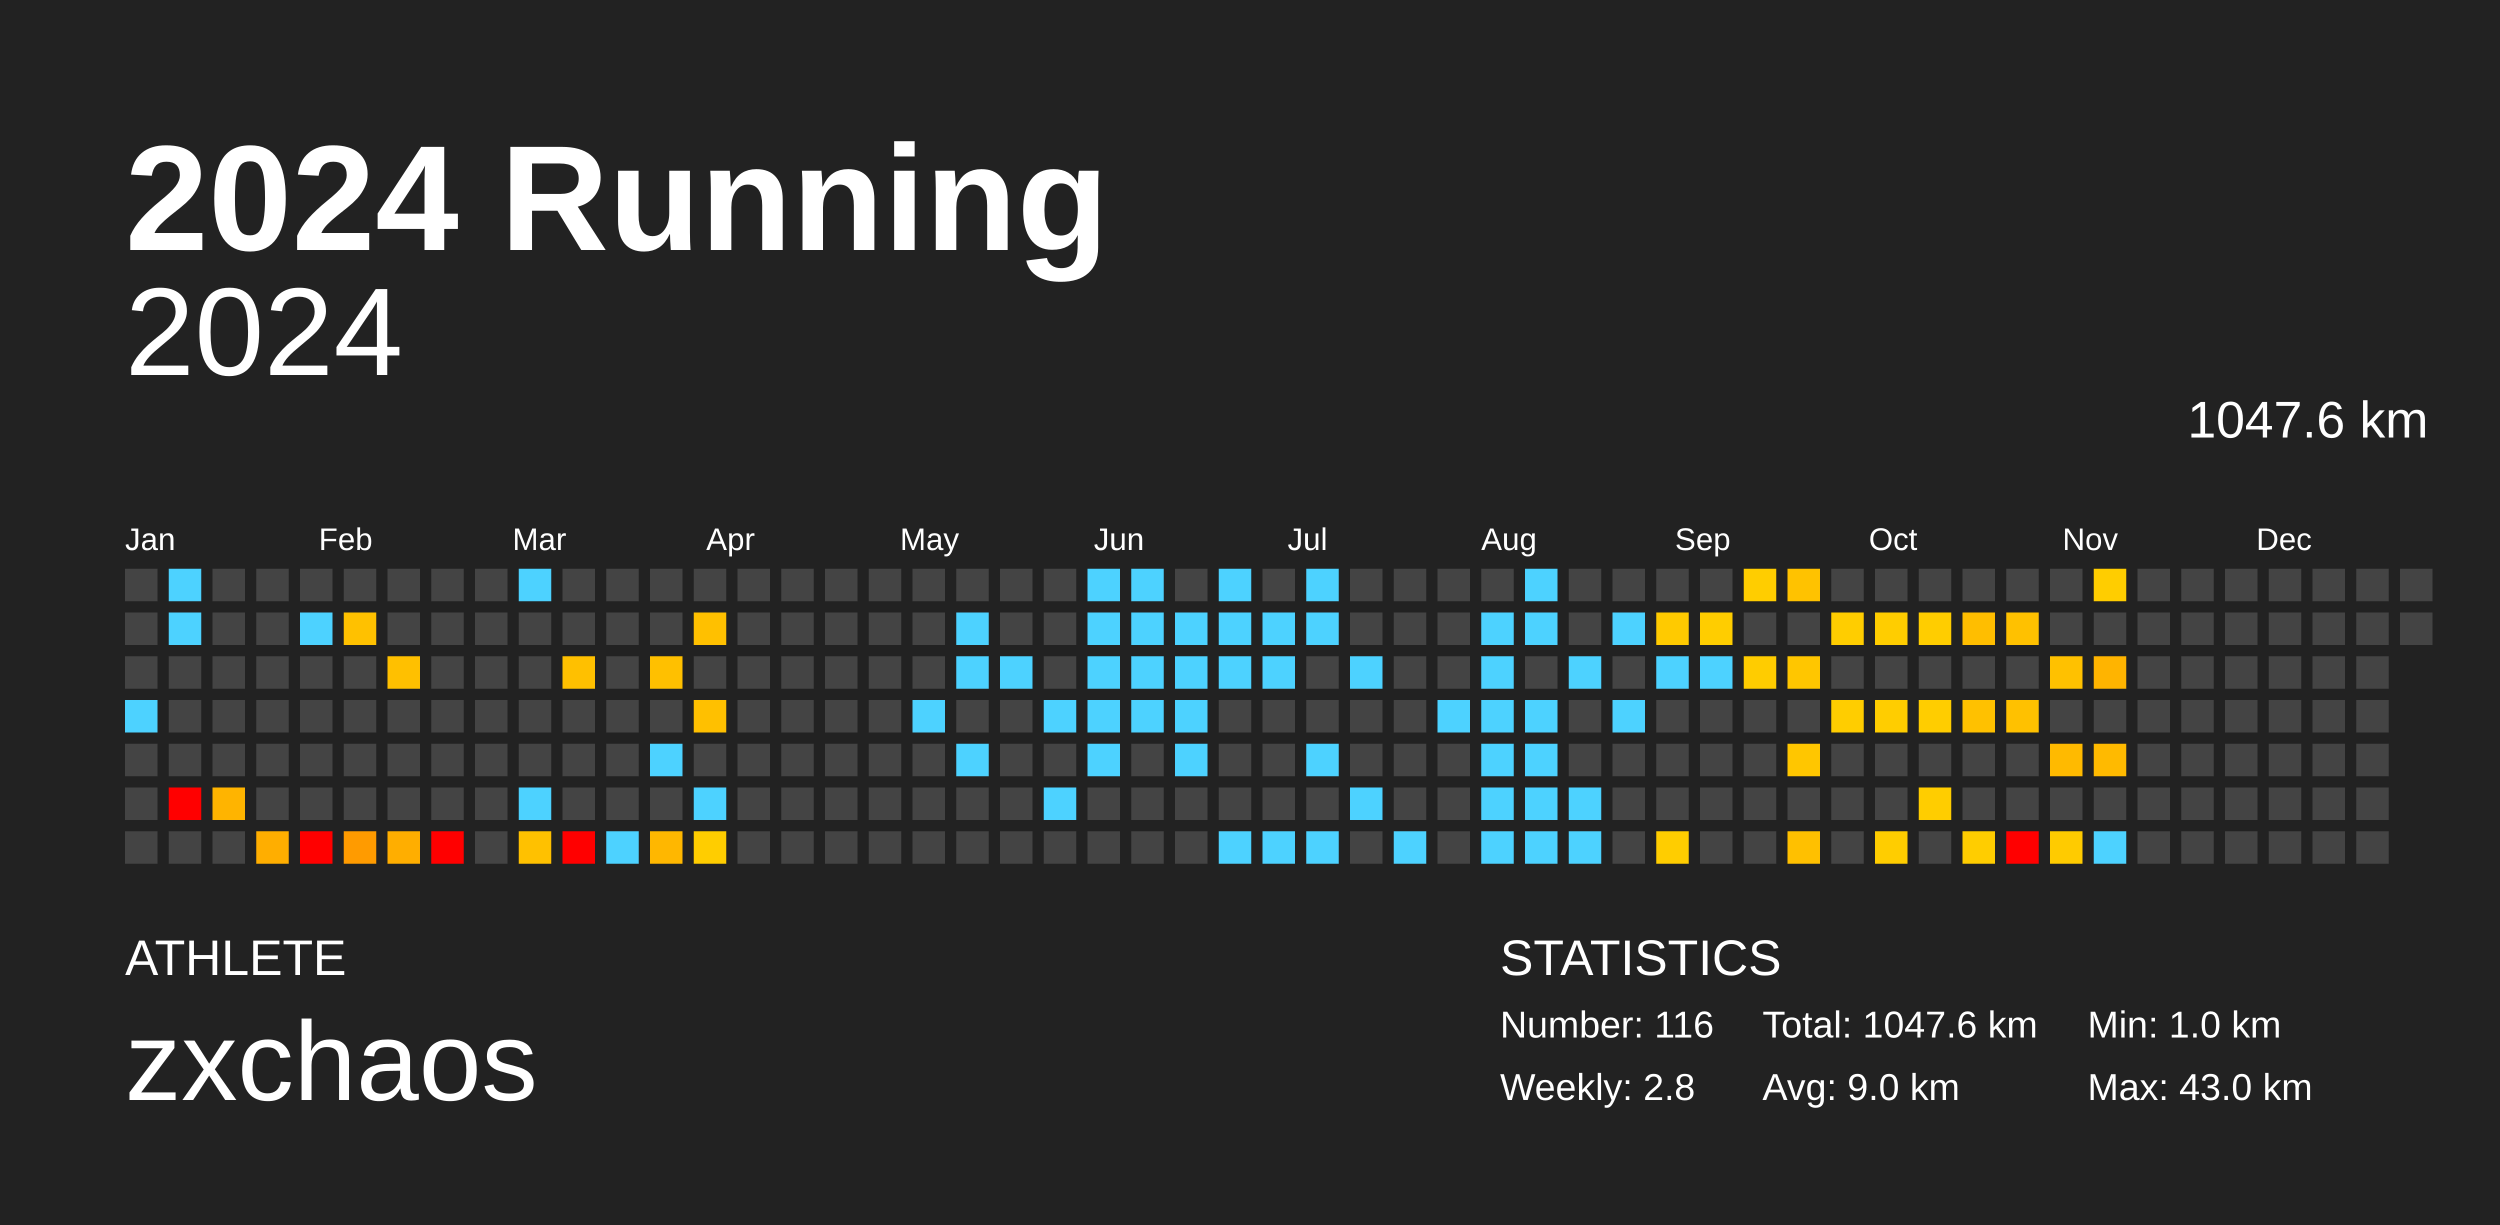
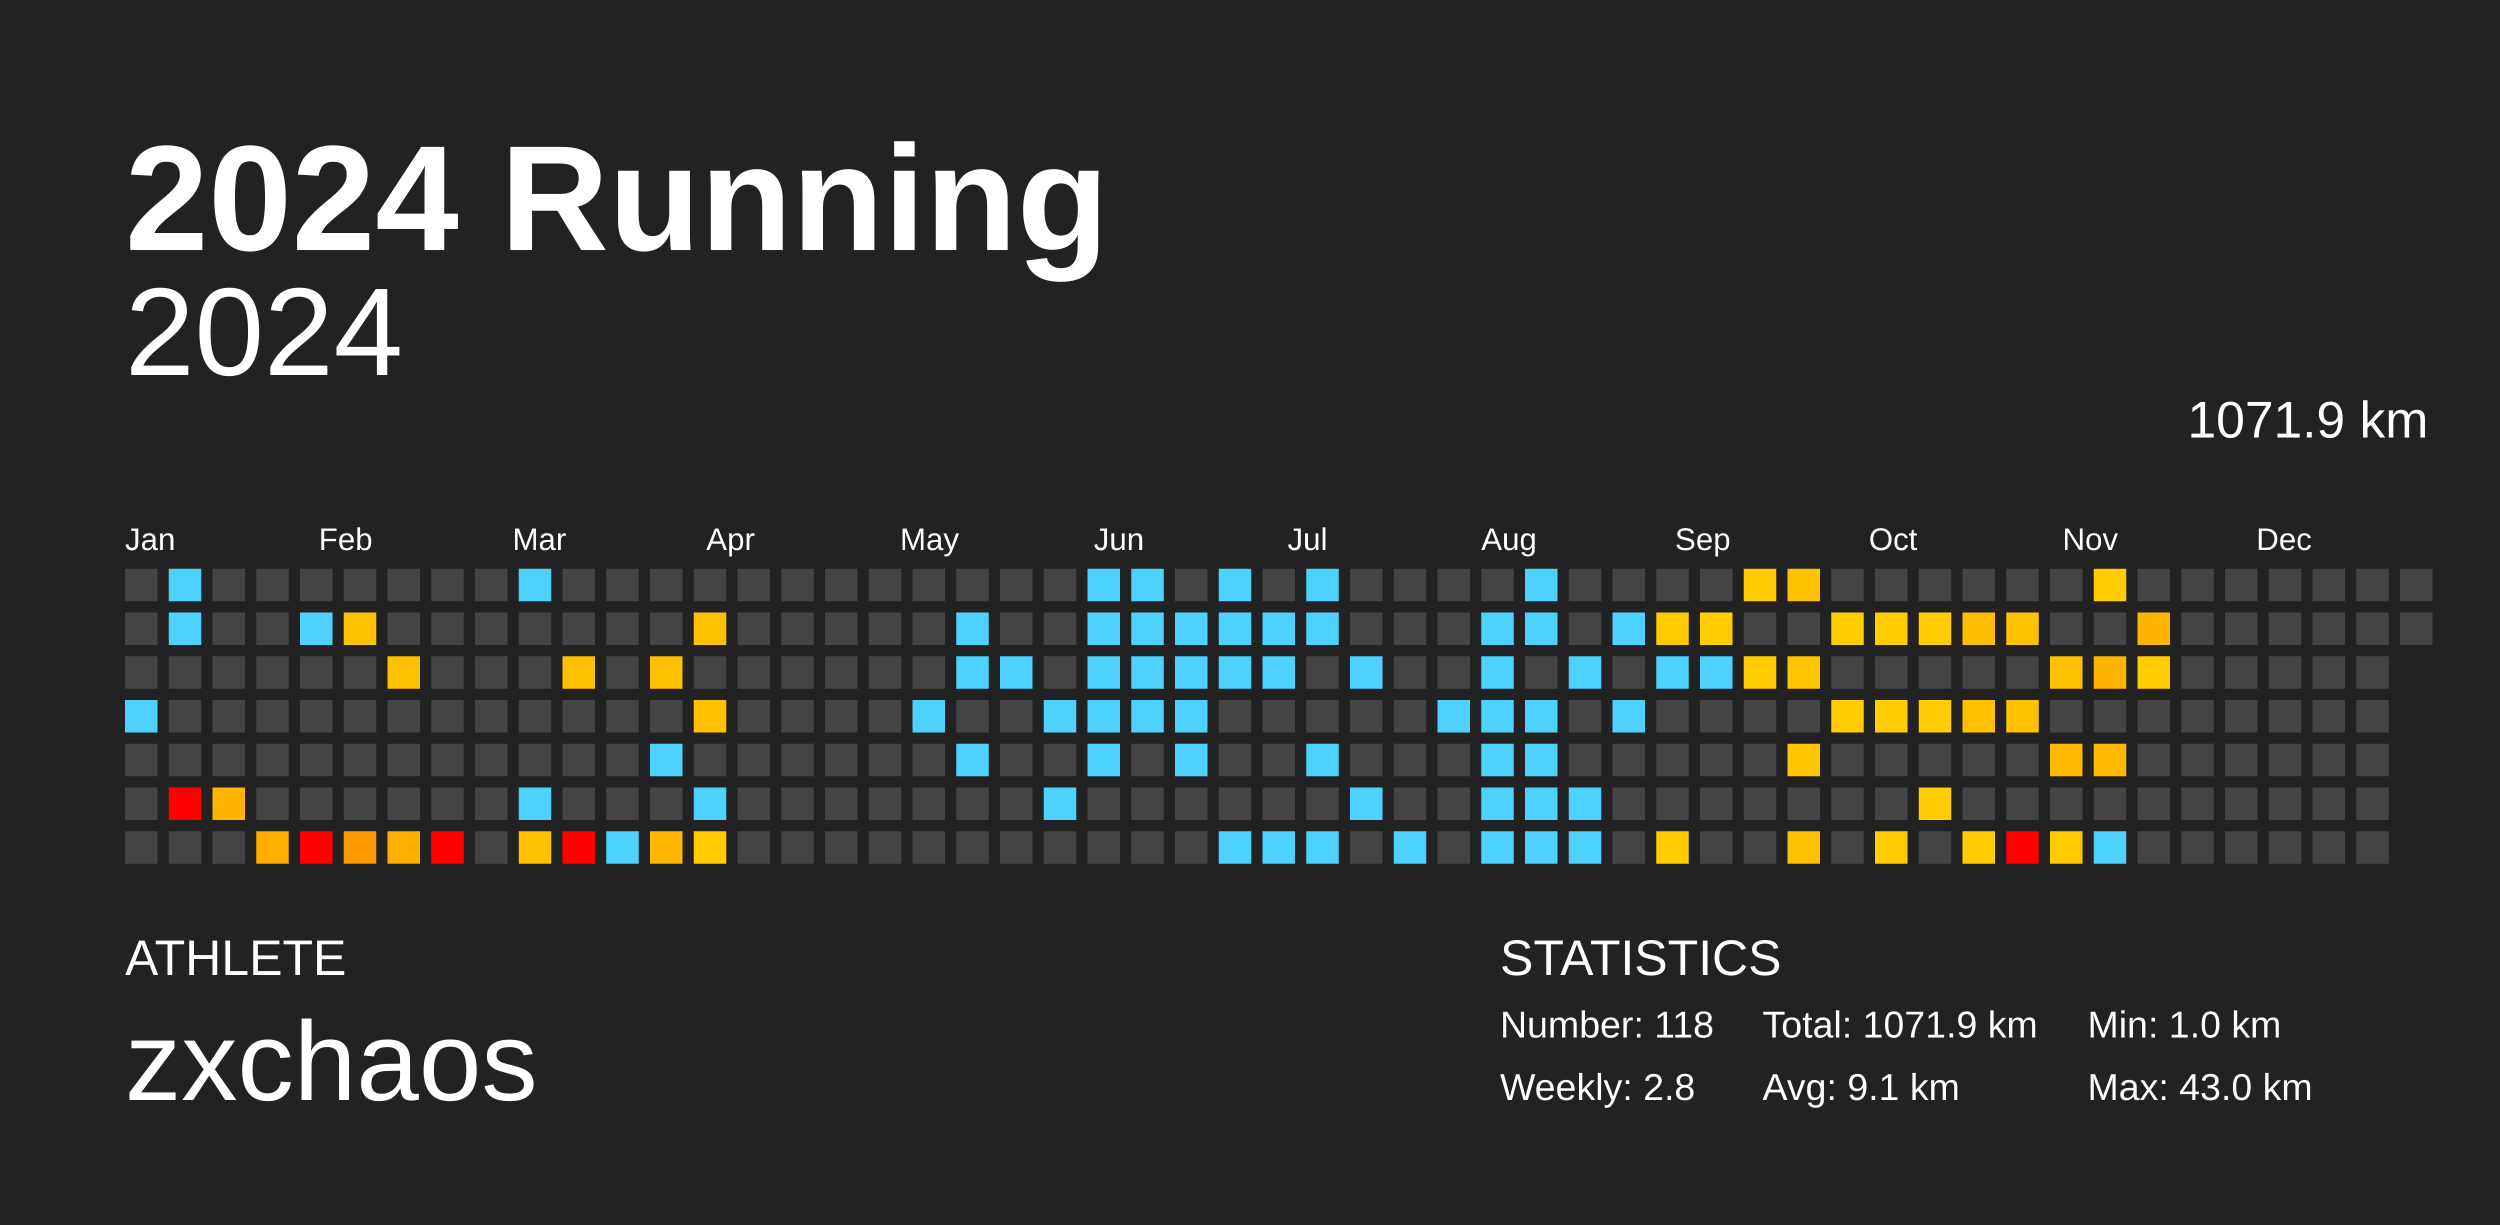
<svg xmlns="http://www.w3.org/2000/svg" baseProfile="full" height="98mm" version="1.1" viewBox="0,0,200,98" width="200mm">
  <defs />
  <rect fill="#222222" height="98" width="200" x="0" y="0" />
  <text fill="#FFFFFF" style="font-size:12px; font-family:Arial; font-weight:bold;" x="10" y="20">2024 Running</text>
  <text fill="#FFFFFF" style="font-size:4px; font-family:Arial" x="10" y="78">ATHLETE</text>
  <text fill="#FFFFFF" style="font-size:9px; font-family:Arial" x="10" y="88">zxchaos</text>
  <text fill="#FFFFFF" style="font-size:4px; font-family:Arial" x="120" y="78">STATISTICS</text>
-   <text fill="#FFFFFF" style="font-size:3px; font-family:Arial" x="120" y="83">Number: 116</text>
+   <text fill="#FFFFFF" style="font-size:3px; font-family:Arial" x="120" y="83">Number: 118</text>
  <text fill="#FFFFFF" style="font-size:3px; font-family:Arial" x="120" y="88">Weekly: 2.8</text>
-   <text fill="#FFFFFF" style="font-size:3px; font-family:Arial" x="141" y="83">Total: 1047.6 km</text>
-   <text fill="#FFFFFF" style="font-size:3px; font-family:Arial" x="141" y="88">Avg: 9.0 km</text>
+   <text fill="#FFFFFF" style="font-size:3px; font-family:Arial" x="141" y="83">Total: 1071.9 km</text>
+   <text fill="#FFFFFF" style="font-size:3px; font-family:Arial" x="141" y="88">Avg: 9.1 km</text>
  <text fill="#FFFFFF" style="font-size:3px; font-family:Arial" x="167" y="83">Min: 1.0 km</text>
  <text fill="#FFFFFF" style="font-size:3px; font-family:Arial" x="167" y="88">Max: 43.0 km</text>
  <text alignment-baseline="hanging" fill="#FFFFFF" style="font-size:10.0px; font-family:Arial;" x="10" y="30">2024</text>
-   <text alignment-baseline="hanging" fill="#FFFFFF" style="font-size:4.125px; font-family:Arial;" x="175" y="35">1047.6 km</text>
+   <text alignment-baseline="hanging" fill="#FFFFFF" style="font-size:4.125px; font-family:Arial;" x="175" y="35">1071.9 km</text>
  <text fill="#FFFFFF" style="font-size:2.5px; font-family:Arial" x="10.0" y="44">Jan</text>
  <text fill="#FFFFFF" style="font-size:2.5px; font-family:Arial" x="25.5" y="44">Feb</text>
  <text fill="#FFFFFF" style="font-size:2.5px; font-family:Arial" x="41.0" y="44">Mar</text>
  <text fill="#FFFFFF" style="font-size:2.5px; font-family:Arial" x="56.5" y="44">Apr</text>
  <text fill="#FFFFFF" style="font-size:2.5px; font-family:Arial" x="72.0" y="44">May</text>
  <text fill="#FFFFFF" style="font-size:2.5px; font-family:Arial" x="87.5" y="44">Jun</text>
  <text fill="#FFFFFF" style="font-size:2.5px; font-family:Arial" x="103.0" y="44">Jul</text>
  <text fill="#FFFFFF" style="font-size:2.5px; font-family:Arial" x="118.5" y="44">Aug</text>
  <text fill="#FFFFFF" style="font-size:2.5px; font-family:Arial" x="134.0" y="44">Sep</text>
  <text fill="#FFFFFF" style="font-size:2.5px; font-family:Arial" x="149.5" y="44">Oct</text>
  <text fill="#FFFFFF" style="font-size:2.5px; font-family:Arial" x="165.0" y="44">Nov</text>
  <text fill="#FFFFFF" style="font-size:2.5px; font-family:Arial" x="180.5" y="44">Dec</text>
  <rect fill="#444444" height="2.6" width="2.6" x="10.0" y="45.5" />
  <rect fill="#444444" height="2.6" width="2.6" x="10.0" y="49.0" />
  <rect fill="#444444" height="2.6" width="2.6" x="10.0" y="52.5" />
  <rect fill="#4dd2ff" height="2.6" width="2.6" x="10.0" y="56.0" />
  <rect fill="#444444" height="2.6" width="2.6" x="10.0" y="59.5" />
  <rect fill="#444444" height="2.6" width="2.6" x="10.0" y="63.0" />
  <rect fill="#444444" height="2.6" width="2.6" x="10.0" y="66.5" />
  <rect fill="#4dd2ff" height="2.6" width="2.6" x="13.5" y="45.5" />
  <rect fill="#4dd2ff" height="2.6" width="2.6" x="13.5" y="49.0" />
  <rect fill="#444444" height="2.6" width="2.6" x="13.5" y="52.5" />
  <rect fill="#444444" height="2.6" width="2.6" x="13.5" y="56.0" />
  <rect fill="#444444" height="2.6" width="2.6" x="13.5" y="59.5" />
  <rect fill="red" height="2.6" width="2.6" x="13.5" y="63.0" />
  <rect fill="#444444" height="2.6" width="2.6" x="13.5" y="66.5" />
  <rect fill="#444444" height="2.6" width="2.6" x="17.0" y="45.5" />
  <rect fill="#444444" height="2.6" width="2.6" x="17.0" y="49.0" />
  <rect fill="#444444" height="2.6" width="2.6" x="17.0" y="52.5" />
  <rect fill="#444444" height="2.6" width="2.6" x="17.0" y="56.0" />
  <rect fill="#444444" height="2.6" width="2.6" x="17.0" y="59.5" />
  <rect fill="#ffb400" height="2.6" width="2.6" x="17.0" y="63.0" />
  <rect fill="#444444" height="2.6" width="2.6" x="17.0" y="66.5" />
  <rect fill="#444444" height="2.6" width="2.6" x="20.5" y="45.5" />
  <rect fill="#444444" height="2.6" width="2.6" x="20.5" y="49.0" />
  <rect fill="#444444" height="2.6" width="2.6" x="20.5" y="52.5" />
  <rect fill="#444444" height="2.6" width="2.6" x="20.5" y="56.0" />
  <rect fill="#444444" height="2.6" width="2.6" x="20.5" y="59.5" />
  <rect fill="#444444" height="2.6" width="2.6" x="20.5" y="63.0" />
  <rect fill="#ffae00" height="2.6" width="2.6" x="20.5" y="66.5" />
  <rect fill="#444444" height="2.6" width="2.6" x="24.0" y="45.5" />
  <rect fill="#4dd2ff" height="2.6" width="2.6" x="24.0" y="49.0" />
  <rect fill="#444444" height="2.6" width="2.6" x="24.0" y="52.5" />
  <rect fill="#444444" height="2.6" width="2.6" x="24.0" y="56.0" />
  <rect fill="#444444" height="2.6" width="2.6" x="24.0" y="59.5" />
  <rect fill="#444444" height="2.6" width="2.6" x="24.0" y="63.0" />
  <rect fill="red" height="2.6" width="2.6" x="24.0" y="66.5" />
  <rect fill="#444444" height="2.6" width="2.6" x="27.5" y="45.5" />
  <rect fill="#ffc100" height="2.6" width="2.6" x="27.5" y="49.0" />
  <rect fill="#444444" height="2.6" width="2.6" x="27.5" y="52.5" />
  <rect fill="#444444" height="2.6" width="2.6" x="27.5" y="56.0" />
  <rect fill="#444444" height="2.6" width="2.6" x="27.5" y="59.5" />
  <rect fill="#444444" height="2.6" width="2.6" x="27.5" y="63.0" />
  <rect fill="#ff9b00" height="2.6" width="2.6" x="27.5" y="66.5" />
  <rect fill="#444444" height="2.6" width="2.6" x="31.0" y="45.5" />
  <rect fill="#444444" height="2.6" width="2.6" x="31.0" y="49.0" />
  <rect fill="#ffc000" height="2.6" width="2.6" x="31.0" y="52.5" />
  <rect fill="#444444" height="2.6" width="2.6" x="31.0" y="56.0" />
  <rect fill="#444444" height="2.6" width="2.6" x="31.0" y="59.5" />
  <rect fill="#444444" height="2.6" width="2.6" x="31.0" y="63.0" />
  <rect fill="#ffae00" height="2.6" width="2.6" x="31.0" y="66.5" />
  <rect fill="#444444" height="2.6" width="2.6" x="34.5" y="45.5" />
  <rect fill="#444444" height="2.6" width="2.6" x="34.5" y="49.0" />
  <rect fill="#444444" height="2.6" width="2.6" x="34.5" y="52.5" />
  <rect fill="#444444" height="2.6" width="2.6" x="34.5" y="56.0" />
  <rect fill="#444444" height="2.6" width="2.6" x="34.5" y="59.5" />
  <rect fill="#444444" height="2.6" width="2.6" x="34.5" y="63.0" />
  <rect fill="red" height="2.6" width="2.6" x="34.5" y="66.5" />
  <rect fill="#444444" height="2.6" width="2.6" x="38.0" y="45.5" />
  <rect fill="#444444" height="2.6" width="2.6" x="38.0" y="49.0" />
  <rect fill="#444444" height="2.6" width="2.6" x="38.0" y="52.5" />
  <rect fill="#444444" height="2.6" width="2.6" x="38.0" y="56.0" />
  <rect fill="#444444" height="2.6" width="2.6" x="38.0" y="59.5" />
  <rect fill="#444444" height="2.6" width="2.6" x="38.0" y="63.0" />
  <rect fill="#444444" height="2.6" width="2.6" x="38.0" y="66.5" />
  <rect fill="#4dd2ff" height="2.6" width="2.6" x="41.5" y="45.5" />
  <rect fill="#444444" height="2.6" width="2.6" x="41.5" y="49.0" />
  <rect fill="#444444" height="2.6" width="2.6" x="41.5" y="52.5" />
  <rect fill="#444444" height="2.6" width="2.6" x="41.5" y="56.0" />
  <rect fill="#444444" height="2.6" width="2.6" x="41.5" y="59.5" />
  <rect fill="#4dd2ff" height="2.6" width="2.6" x="41.5" y="63.0" />
  <rect fill="#ffc100" height="2.6" width="2.6" x="41.5" y="66.5" />
  <rect fill="#444444" height="2.6" width="2.6" x="45.0" y="45.5" />
  <rect fill="#444444" height="2.6" width="2.6" x="45.0" y="49.0" />
  <rect fill="#ffc000" height="2.6" width="2.6" x="45.0" y="52.5" />
  <rect fill="#444444" height="2.6" width="2.6" x="45.0" y="56.0" />
  <rect fill="#444444" height="2.6" width="2.6" x="45.0" y="59.5" />
  <rect fill="#444444" height="2.6" width="2.6" x="45.0" y="63.0" />
  <rect fill="red" height="2.6" width="2.6" x="45.0" y="66.5" />
  <rect fill="#444444" height="2.6" width="2.6" x="48.5" y="45.5" />
  <rect fill="#444444" height="2.6" width="2.6" x="48.5" y="49.0" />
  <rect fill="#444444" height="2.6" width="2.6" x="48.5" y="52.5" />
  <rect fill="#444444" height="2.6" width="2.6" x="48.5" y="56.0" />
  <rect fill="#444444" height="2.6" width="2.6" x="48.5" y="59.5" />
  <rect fill="#444444" height="2.6" width="2.6" x="48.5" y="63.0" />
  <rect fill="#4dd2ff" height="2.6" width="2.6" x="48.5" y="66.5" />
  <rect fill="#444444" height="2.6" width="2.6" x="52.0" y="45.5" />
  <rect fill="#444444" height="2.6" width="2.6" x="52.0" y="49.0" />
  <rect fill="#ffc000" height="2.6" width="2.6" x="52.0" y="52.5" />
  <rect fill="#444444" height="2.6" width="2.6" x="52.0" y="56.0" />
  <rect fill="#4dd2ff" height="2.6" width="2.6" x="52.0" y="59.5" />
  <rect fill="#444444" height="2.6" width="2.6" x="52.0" y="63.0" />
  <rect fill="#ffb700" height="2.6" width="2.6" x="52.0" y="66.5" />
  <rect fill="#444444" height="2.6" width="2.6" x="55.5" y="45.5" />
  <rect fill="#ffc000" height="2.6" width="2.6" x="55.5" y="49.0" />
  <rect fill="#444444" height="2.6" width="2.6" x="55.5" y="52.5" />
  <rect fill="#ffc000" height="2.6" width="2.6" x="55.5" y="56.0" />
  <rect fill="#444444" height="2.6" width="2.6" x="55.5" y="59.5" />
  <rect fill="#4dd2ff" height="2.6" width="2.6" x="55.5" y="63.0" />
  <rect fill="#ffcd00" height="2.6" width="2.6" x="55.5" y="66.5" />
  <rect fill="#444444" height="2.6" width="2.6" x="59.0" y="45.5" />
  <rect fill="#444444" height="2.6" width="2.6" x="59.0" y="49.0" />
  <rect fill="#444444" height="2.6" width="2.6" x="59.0" y="52.5" />
  <rect fill="#444444" height="2.6" width="2.6" x="59.0" y="56.0" />
  <rect fill="#444444" height="2.6" width="2.6" x="59.0" y="59.5" />
  <rect fill="#444444" height="2.6" width="2.6" x="59.0" y="63.0" />
  <rect fill="#444444" height="2.6" width="2.6" x="59.0" y="66.5" />
  <rect fill="#444444" height="2.6" width="2.6" x="62.5" y="45.5" />
  <rect fill="#444444" height="2.6" width="2.6" x="62.5" y="49.0" />
  <rect fill="#444444" height="2.6" width="2.6" x="62.5" y="52.5" />
  <rect fill="#444444" height="2.6" width="2.6" x="62.5" y="56.0" />
  <rect fill="#444444" height="2.6" width="2.6" x="62.5" y="59.5" />
  <rect fill="#444444" height="2.6" width="2.6" x="62.5" y="63.0" />
  <rect fill="#444444" height="2.6" width="2.6" x="62.5" y="66.5" />
  <rect fill="#444444" height="2.6" width="2.6" x="66.0" y="45.5" />
  <rect fill="#444444" height="2.6" width="2.6" x="66.0" y="49.0" />
  <rect fill="#444444" height="2.6" width="2.6" x="66.0" y="52.5" />
  <rect fill="#444444" height="2.6" width="2.6" x="66.0" y="56.0" />
  <rect fill="#444444" height="2.6" width="2.6" x="66.0" y="59.5" />
  <rect fill="#444444" height="2.6" width="2.6" x="66.0" y="63.0" />
  <rect fill="#444444" height="2.6" width="2.6" x="66.0" y="66.5" />
  <rect fill="#444444" height="2.6" width="2.6" x="69.5" y="45.5" />
  <rect fill="#444444" height="2.6" width="2.6" x="69.5" y="49.0" />
  <rect fill="#444444" height="2.6" width="2.6" x="69.5" y="52.5" />
  <rect fill="#444444" height="2.6" width="2.6" x="69.5" y="56.0" />
  <rect fill="#444444" height="2.6" width="2.6" x="69.5" y="59.5" />
  <rect fill="#444444" height="2.6" width="2.6" x="69.5" y="63.0" />
  <rect fill="#444444" height="2.6" width="2.6" x="69.5" y="66.5" />
  <rect fill="#444444" height="2.6" width="2.6" x="73.0" y="45.5" />
  <rect fill="#444444" height="2.6" width="2.6" x="73.0" y="49.0" />
  <rect fill="#444444" height="2.6" width="2.6" x="73.0" y="52.5" />
  <rect fill="#4dd2ff" height="2.6" width="2.6" x="73.0" y="56.0" />
  <rect fill="#444444" height="2.6" width="2.6" x="73.0" y="59.5" />
  <rect fill="#444444" height="2.6" width="2.6" x="73.0" y="63.0" />
  <rect fill="#444444" height="2.6" width="2.6" x="73.0" y="66.5" />
  <rect fill="#444444" height="2.6" width="2.6" x="76.5" y="45.5" />
  <rect fill="#4dd2ff" height="2.6" width="2.6" x="76.5" y="49.0" />
  <rect fill="#4dd2ff" height="2.6" width="2.6" x="76.5" y="52.5" />
  <rect fill="#444444" height="2.6" width="2.6" x="76.5" y="56.0" />
  <rect fill="#4dd2ff" height="2.6" width="2.6" x="76.5" y="59.5" />
  <rect fill="#444444" height="2.6" width="2.6" x="76.5" y="63.0" />
  <rect fill="#444444" height="2.6" width="2.6" x="76.5" y="66.5" />
  <rect fill="#444444" height="2.6" width="2.6" x="80.0" y="45.5" />
  <rect fill="#444444" height="2.6" width="2.6" x="80.0" y="49.0" />
  <rect fill="#4dd2ff" height="2.6" width="2.6" x="80.0" y="52.5" />
  <rect fill="#444444" height="2.6" width="2.6" x="80.0" y="56.0" />
  <rect fill="#444444" height="2.6" width="2.6" x="80.0" y="59.5" />
  <rect fill="#444444" height="2.6" width="2.6" x="80.0" y="63.0" />
  <rect fill="#444444" height="2.6" width="2.6" x="80.0" y="66.5" />
  <rect fill="#444444" height="2.6" width="2.6" x="83.5" y="45.5" />
  <rect fill="#444444" height="2.6" width="2.6" x="83.5" y="49.0" />
  <rect fill="#444444" height="2.6" width="2.6" x="83.5" y="52.5" />
  <rect fill="#4dd2ff" height="2.6" width="2.6" x="83.5" y="56.0" />
  <rect fill="#444444" height="2.6" width="2.6" x="83.5" y="59.5" />
  <rect fill="#4dd2ff" height="2.6" width="2.6" x="83.5" y="63.0" />
  <rect fill="#444444" height="2.6" width="2.6" x="83.5" y="66.5" />
  <rect fill="#4dd2ff" height="2.6" width="2.6" x="87.0" y="45.5" />
  <rect fill="#4dd2ff" height="2.6" width="2.6" x="87.0" y="49.0" />
  <rect fill="#4dd2ff" height="2.6" width="2.6" x="87.0" y="52.5" />
  <rect fill="#4dd2ff" height="2.6" width="2.6" x="87.0" y="56.0" />
  <rect fill="#4dd2ff" height="2.6" width="2.6" x="87.0" y="59.5" />
  <rect fill="#444444" height="2.6" width="2.6" x="87.0" y="63.0" />
  <rect fill="#444444" height="2.6" width="2.6" x="87.0" y="66.5" />
  <rect fill="#4dd2ff" height="2.6" width="2.6" x="90.5" y="45.5" />
  <rect fill="#4dd2ff" height="2.6" width="2.6" x="90.5" y="49.0" />
  <rect fill="#4dd2ff" height="2.6" width="2.6" x="90.5" y="52.5" />
  <rect fill="#4dd2ff" height="2.6" width="2.6" x="90.5" y="56.0" />
  <rect fill="#444444" height="2.6" width="2.6" x="90.5" y="59.5" />
  <rect fill="#444444" height="2.6" width="2.6" x="90.5" y="63.0" />
  <rect fill="#444444" height="2.6" width="2.6" x="90.5" y="66.5" />
  <rect fill="#444444" height="2.6" width="2.6" x="94.0" y="45.5" />
  <rect fill="#4dd2ff" height="2.6" width="2.6" x="94.0" y="49.0" />
  <rect fill="#4dd2ff" height="2.6" width="2.6" x="94.0" y="52.5" />
  <rect fill="#4dd2ff" height="2.6" width="2.6" x="94.0" y="56.0" />
  <rect fill="#4dd2ff" height="2.6" width="2.6" x="94.0" y="59.5" />
  <rect fill="#444444" height="2.6" width="2.6" x="94.0" y="63.0" />
  <rect fill="#444444" height="2.6" width="2.6" x="94.0" y="66.5" />
  <rect fill="#4dd2ff" height="2.6" width="2.6" x="97.5" y="45.5" />
  <rect fill="#4dd2ff" height="2.6" width="2.6" x="97.5" y="49.0" />
  <rect fill="#4dd2ff" height="2.6" width="2.6" x="97.5" y="52.5" />
  <rect fill="#444444" height="2.6" width="2.6" x="97.5" y="56.0" />
  <rect fill="#444444" height="2.6" width="2.6" x="97.5" y="59.5" />
  <rect fill="#444444" height="2.6" width="2.6" x="97.5" y="63.0" />
  <rect fill="#4dd2ff" height="2.6" width="2.6" x="97.5" y="66.5" />
  <rect fill="#444444" height="2.6" width="2.6" x="101.0" y="45.5" />
  <rect fill="#4dd2ff" height="2.6" width="2.6" x="101.0" y="49.0" />
  <rect fill="#4dd2ff" height="2.6" width="2.6" x="101.0" y="52.5" />
  <rect fill="#444444" height="2.6" width="2.6" x="101.0" y="56.0" />
  <rect fill="#444444" height="2.6" width="2.6" x="101.0" y="59.5" />
  <rect fill="#444444" height="2.6" width="2.6" x="101.0" y="63.0" />
  <rect fill="#4dd2ff" height="2.6" width="2.6" x="101.0" y="66.5" />
  <rect fill="#4dd2ff" height="2.6" width="2.6" x="104.5" y="45.5" />
  <rect fill="#4dd2ff" height="2.6" width="2.6" x="104.5" y="49.0" />
  <rect fill="#444444" height="2.6" width="2.6" x="104.5" y="52.5" />
  <rect fill="#444444" height="2.6" width="2.6" x="104.5" y="56.0" />
  <rect fill="#4dd2ff" height="2.6" width="2.6" x="104.5" y="59.5" />
  <rect fill="#444444" height="2.6" width="2.6" x="104.5" y="63.0" />
  <rect fill="#4dd2ff" height="2.6" width="2.6" x="104.5" y="66.5" />
  <rect fill="#444444" height="2.6" width="2.6" x="108.0" y="45.5" />
  <rect fill="#444444" height="2.6" width="2.6" x="108.0" y="49.0" />
  <rect fill="#4dd2ff" height="2.6" width="2.6" x="108.0" y="52.5" />
  <rect fill="#444444" height="2.6" width="2.6" x="108.0" y="56.0" />
  <rect fill="#444444" height="2.6" width="2.6" x="108.0" y="59.5" />
  <rect fill="#4dd2ff" height="2.6" width="2.6" x="108.0" y="63.0" />
  <rect fill="#444444" height="2.6" width="2.6" x="108.0" y="66.5" />
  <rect fill="#444444" height="2.6" width="2.6" x="111.5" y="45.5" />
  <rect fill="#444444" height="2.6" width="2.6" x="111.5" y="49.0" />
  <rect fill="#444444" height="2.6" width="2.6" x="111.5" y="52.5" />
  <rect fill="#444444" height="2.6" width="2.6" x="111.5" y="56.0" />
  <rect fill="#444444" height="2.6" width="2.6" x="111.5" y="59.5" />
  <rect fill="#444444" height="2.6" width="2.6" x="111.5" y="63.0" />
  <rect fill="#4dd2ff" height="2.6" width="2.6" x="111.5" y="66.5" />
  <rect fill="#444444" height="2.6" width="2.6" x="115.0" y="45.5" />
  <rect fill="#444444" height="2.6" width="2.6" x="115.0" y="49.0" />
  <rect fill="#444444" height="2.6" width="2.6" x="115.0" y="52.5" />
  <rect fill="#4dd2ff" height="2.6" width="2.6" x="115.0" y="56.0" />
  <rect fill="#444444" height="2.6" width="2.6" x="115.0" y="59.5" />
  <rect fill="#444444" height="2.6" width="2.6" x="115.0" y="63.0" />
  <rect fill="#444444" height="2.6" width="2.6" x="115.0" y="66.5" />
  <rect fill="#444444" height="2.6" width="2.6" x="118.5" y="45.5" />
  <rect fill="#4dd2ff" height="2.6" width="2.6" x="118.5" y="49.0" />
  <rect fill="#4dd2ff" height="2.6" width="2.6" x="118.5" y="52.5" />
  <rect fill="#4dd2ff" height="2.6" width="2.6" x="118.5" y="56.0" />
  <rect fill="#4dd2ff" height="2.6" width="2.6" x="118.5" y="59.5" />
  <rect fill="#4dd2ff" height="2.6" width="2.6" x="118.5" y="63.0" />
  <rect fill="#4dd2ff" height="2.6" width="2.6" x="118.5" y="66.5" />
  <rect fill="#4dd2ff" height="2.6" width="2.6" x="122.0" y="45.5" />
  <rect fill="#4dd2ff" height="2.6" width="2.6" x="122.0" y="49.0" />
  <rect fill="#444444" height="2.6" width="2.6" x="122.0" y="52.5" />
  <rect fill="#4dd2ff" height="2.6" width="2.6" x="122.0" y="56.0" />
  <rect fill="#4dd2ff" height="2.6" width="2.6" x="122.0" y="59.5" />
  <rect fill="#4dd2ff" height="2.6" width="2.6" x="122.0" y="63.0" />
  <rect fill="#4dd2ff" height="2.6" width="2.6" x="122.0" y="66.5" />
  <rect fill="#444444" height="2.6" width="2.6" x="125.5" y="45.5" />
  <rect fill="#444444" height="2.6" width="2.6" x="125.5" y="49.0" />
  <rect fill="#4dd2ff" height="2.6" width="2.6" x="125.5" y="52.5" />
  <rect fill="#444444" height="2.6" width="2.6" x="125.5" y="56.0" />
  <rect fill="#444444" height="2.6" width="2.6" x="125.5" y="59.5" />
  <rect fill="#4dd2ff" height="2.6" width="2.6" x="125.5" y="63.0" />
  <rect fill="#4dd2ff" height="2.6" width="2.6" x="125.5" y="66.5" />
  <rect fill="#444444" height="2.6" width="2.6" x="129.0" y="45.5" />
  <rect fill="#4dd2ff" height="2.6" width="2.6" x="129.0" y="49.0" />
  <rect fill="#444444" height="2.6" width="2.6" x="129.0" y="52.5" />
  <rect fill="#4dd2ff" height="2.6" width="2.6" x="129.0" y="56.0" />
  <rect fill="#444444" height="2.6" width="2.6" x="129.0" y="59.5" />
  <rect fill="#444444" height="2.6" width="2.6" x="129.0" y="63.0" />
  <rect fill="#444444" height="2.6" width="2.6" x="129.0" y="66.5" />
  <rect fill="#444444" height="2.6" width="2.6" x="132.5" y="45.5" />
  <rect fill="#ffca00" height="2.6" width="2.6" x="132.5" y="49.0" />
  <rect fill="#4dd2ff" height="2.6" width="2.6" x="132.5" y="52.5" />
  <rect fill="#444444" height="2.6" width="2.6" x="132.5" y="56.0" />
  <rect fill="#444444" height="2.6" width="2.6" x="132.5" y="59.5" />
  <rect fill="#444444" height="2.6" width="2.6" x="132.5" y="63.0" />
  <rect fill="#ffcd00" height="2.6" width="2.6" x="132.5" y="66.5" />
  <rect fill="#444444" height="2.6" width="2.6" x="136.0" y="45.5" />
  <rect fill="#ffcd00" height="2.6" width="2.6" x="136.0" y="49.0" />
  <rect fill="#4dd2ff" height="2.6" width="2.6" x="136.0" y="52.5" />
  <rect fill="#444444" height="2.6" width="2.6" x="136.0" y="56.0" />
  <rect fill="#444444" height="2.6" width="2.6" x="136.0" y="59.5" />
  <rect fill="#444444" height="2.6" width="2.6" x="136.0" y="63.0" />
  <rect fill="#444444" height="2.6" width="2.6" x="136.0" y="66.5" />
  <rect fill="#ffcd00" height="2.6" width="2.6" x="139.5" y="45.5" />
  <rect fill="#444444" height="2.6" width="2.6" x="139.5" y="49.0" />
  <rect fill="#ffcc00" height="2.6" width="2.6" x="139.5" y="52.5" />
  <rect fill="#444444" height="2.6" width="2.6" x="139.5" y="56.0" />
  <rect fill="#444444" height="2.6" width="2.6" x="139.5" y="59.5" />
  <rect fill="#444444" height="2.6" width="2.6" x="139.5" y="63.0" />
  <rect fill="#444444" height="2.6" width="2.6" x="139.5" y="66.5" />
  <rect fill="#ffc200" height="2.6" width="2.6" x="143.0" y="45.5" />
  <rect fill="#444444" height="2.6" width="2.6" x="143.0" y="49.0" />
  <rect fill="#ffc600" height="2.6" width="2.6" x="143.0" y="52.5" />
  <rect fill="#444444" height="2.6" width="2.6" x="143.0" y="56.0" />
  <rect fill="#ffc600" height="2.6" width="2.6" x="143.0" y="59.5" />
  <rect fill="#444444" height="2.6" width="2.6" x="143.0" y="63.0" />
  <rect fill="#ffc000" height="2.6" width="2.6" x="143.0" y="66.5" />
  <rect fill="#444444" height="2.6" width="2.6" x="146.5" y="45.5" />
  <rect fill="#ffcd00" height="2.6" width="2.6" x="146.5" y="49.0" />
  <rect fill="#444444" height="2.6" width="2.6" x="146.5" y="52.5" />
  <rect fill="#ffcd00" height="2.6" width="2.6" x="146.5" y="56.0" />
  <rect fill="#444444" height="2.6" width="2.6" x="146.5" y="59.5" />
  <rect fill="#444444" height="2.6" width="2.6" x="146.5" y="63.0" />
  <rect fill="#444444" height="2.6" width="2.6" x="146.5" y="66.5" />
  <rect fill="#444444" height="2.6" width="2.6" x="150.0" y="45.5" />
  <rect fill="#ffcd00" height="2.6" width="2.6" x="150.0" y="49.0" />
  <rect fill="#444444" height="2.6" width="2.6" x="150.0" y="52.5" />
  <rect fill="#ffcd00" height="2.6" width="2.6" x="150.0" y="56.0" />
  <rect fill="#444444" height="2.6" width="2.6" x="150.0" y="59.5" />
  <rect fill="#444444" height="2.6" width="2.6" x="150.0" y="63.0" />
  <rect fill="#ffcd00" height="2.6" width="2.6" x="150.0" y="66.5" />
  <rect fill="#444444" height="2.6" width="2.6" x="153.5" y="45.5" />
  <rect fill="#ffcd00" height="2.6" width="2.6" x="153.5" y="49.0" />
  <rect fill="#444444" height="2.6" width="2.6" x="153.5" y="52.5" />
  <rect fill="#ffcd00" height="2.6" width="2.6" x="153.5" y="56.0" />
  <rect fill="#444444" height="2.6" width="2.6" x="153.5" y="59.5" />
  <rect fill="#ffcd00" height="2.6" width="2.6" x="153.5" y="63.0" />
  <rect fill="#444444" height="2.6" width="2.6" x="153.5" y="66.5" />
  <rect fill="#444444" height="2.6" width="2.6" x="157.0" y="45.5" />
  <rect fill="#ffbe00" height="2.6" width="2.6" x="157.0" y="49.0" />
  <rect fill="#444444" height="2.6" width="2.6" x="157.0" y="52.5" />
  <rect fill="#ffc100" height="2.6" width="2.6" x="157.0" y="56.0" />
  <rect fill="#444444" height="2.6" width="2.6" x="157.0" y="59.5" />
  <rect fill="#444444" height="2.6" width="2.6" x="157.0" y="63.0" />
  <rect fill="#ffcd00" height="2.6" width="2.6" x="157.0" y="66.5" />
  <rect fill="#444444" height="2.6" width="2.6" x="160.5" y="45.5" />
  <rect fill="#ffc100" height="2.6" width="2.6" x="160.5" y="49.0" />
  <rect fill="#444444" height="2.6" width="2.6" x="160.5" y="52.5" />
  <rect fill="#ffc100" height="2.6" width="2.6" x="160.5" y="56.0" />
  <rect fill="#444444" height="2.6" width="2.6" x="160.5" y="59.5" />
  <rect fill="#444444" height="2.6" width="2.6" x="160.5" y="63.0" />
  <rect fill="red" height="2.6" width="2.6" x="160.5" y="66.5" />
  <rect fill="#444444" height="2.6" width="2.6" x="164.0" y="45.5" />
  <rect fill="#444444" height="2.6" width="2.6" x="164.0" y="49.0" />
  <rect fill="#ffc100" height="2.6" width="2.6" x="164.0" y="52.5" />
  <rect fill="#444444" height="2.6" width="2.6" x="164.0" y="56.0" />
  <rect fill="#ffba00" height="2.6" width="2.6" x="164.0" y="59.5" />
  <rect fill="#444444" height="2.6" width="2.6" x="164.0" y="63.0" />
  <rect fill="#ffcb00" height="2.6" width="2.6" x="164.0" y="66.5" />
  <rect fill="#ffcd00" height="2.6" width="2.6" x="167.5" y="45.5" />
  <rect fill="#444444" height="2.6" width="2.6" x="167.5" y="49.0" />
  <rect fill="#ffb400" height="2.6" width="2.6" x="167.5" y="52.5" />
  <rect fill="#444444" height="2.6" width="2.6" x="167.5" y="56.0" />
  <rect fill="#ffba00" height="2.6" width="2.6" x="167.5" y="59.5" />
  <rect fill="#444444" height="2.6" width="2.6" x="167.5" y="63.0" />
  <rect fill="#4dd2ff" height="2.6" width="2.6" x="167.5" y="66.5" />
  <rect fill="#444444" height="2.6" width="2.6" x="171.0" y="45.5" />
-   <rect fill="#444444" height="2.6" width="2.6" x="171.0" y="49.0" />
-   <rect fill="#444444" height="2.6" width="2.6" x="171.0" y="52.5" />
+   <rect fill="#ffb400" height="2.6" width="2.6" x="171.0" y="49.0" />
+   <rect fill="#ffcc00" height="2.6" width="2.6" x="171.0" y="52.5" />
  <rect fill="#444444" height="2.6" width="2.6" x="171.0" y="56.0" />
  <rect fill="#444444" height="2.6" width="2.6" x="171.0" y="59.5" />
  <rect fill="#444444" height="2.6" width="2.6" x="171.0" y="63.0" />
  <rect fill="#444444" height="2.6" width="2.6" x="171.0" y="66.5" />
  <rect fill="#444444" height="2.6" width="2.6" x="174.5" y="45.5" />
  <rect fill="#444444" height="2.6" width="2.6" x="174.5" y="49.0" />
  <rect fill="#444444" height="2.6" width="2.6" x="174.5" y="52.5" />
  <rect fill="#444444" height="2.6" width="2.6" x="174.5" y="56.0" />
  <rect fill="#444444" height="2.6" width="2.6" x="174.5" y="59.5" />
  <rect fill="#444444" height="2.6" width="2.6" x="174.5" y="63.0" />
  <rect fill="#444444" height="2.6" width="2.6" x="174.5" y="66.5" />
  <rect fill="#444444" height="2.6" width="2.6" x="178.0" y="45.5" />
  <rect fill="#444444" height="2.6" width="2.6" x="178.0" y="49.0" />
  <rect fill="#444444" height="2.6" width="2.6" x="178.0" y="52.5" />
  <rect fill="#444444" height="2.6" width="2.6" x="178.0" y="56.0" />
  <rect fill="#444444" height="2.6" width="2.6" x="178.0" y="59.5" />
  <rect fill="#444444" height="2.6" width="2.6" x="178.0" y="63.0" />
  <rect fill="#444444" height="2.6" width="2.6" x="178.0" y="66.5" />
  <rect fill="#444444" height="2.6" width="2.6" x="181.5" y="45.5" />
  <rect fill="#444444" height="2.6" width="2.6" x="181.5" y="49.0" />
  <rect fill="#444444" height="2.6" width="2.6" x="181.5" y="52.5" />
  <rect fill="#444444" height="2.6" width="2.6" x="181.5" y="56.0" />
  <rect fill="#444444" height="2.6" width="2.6" x="181.5" y="59.5" />
  <rect fill="#444444" height="2.6" width="2.6" x="181.5" y="63.0" />
  <rect fill="#444444" height="2.6" width="2.6" x="181.5" y="66.5" />
  <rect fill="#444444" height="2.6" width="2.6" x="185.0" y="45.5" />
  <rect fill="#444444" height="2.6" width="2.6" x="185.0" y="49.0" />
  <rect fill="#444444" height="2.6" width="2.6" x="185.0" y="52.5" />
  <rect fill="#444444" height="2.6" width="2.6" x="185.0" y="56.0" />
  <rect fill="#444444" height="2.6" width="2.6" x="185.0" y="59.5" />
  <rect fill="#444444" height="2.6" width="2.6" x="185.0" y="63.0" />
  <rect fill="#444444" height="2.6" width="2.6" x="185.0" y="66.5" />
  <rect fill="#444444" height="2.6" width="2.6" x="188.5" y="45.5" />
  <rect fill="#444444" height="2.6" width="2.6" x="188.5" y="49.0" />
  <rect fill="#444444" height="2.6" width="2.6" x="188.5" y="52.5" />
  <rect fill="#444444" height="2.6" width="2.6" x="188.5" y="56.0" />
  <rect fill="#444444" height="2.6" width="2.6" x="188.5" y="59.5" />
  <rect fill="#444444" height="2.6" width="2.6" x="188.5" y="63.0" />
  <rect fill="#444444" height="2.6" width="2.6" x="188.5" y="66.5" />
  <rect fill="#444444" height="2.6" width="2.6" x="192.0" y="45.5" />
  <rect fill="#444444" height="2.6" width="2.6" x="192.0" y="49.0" />
</svg>
